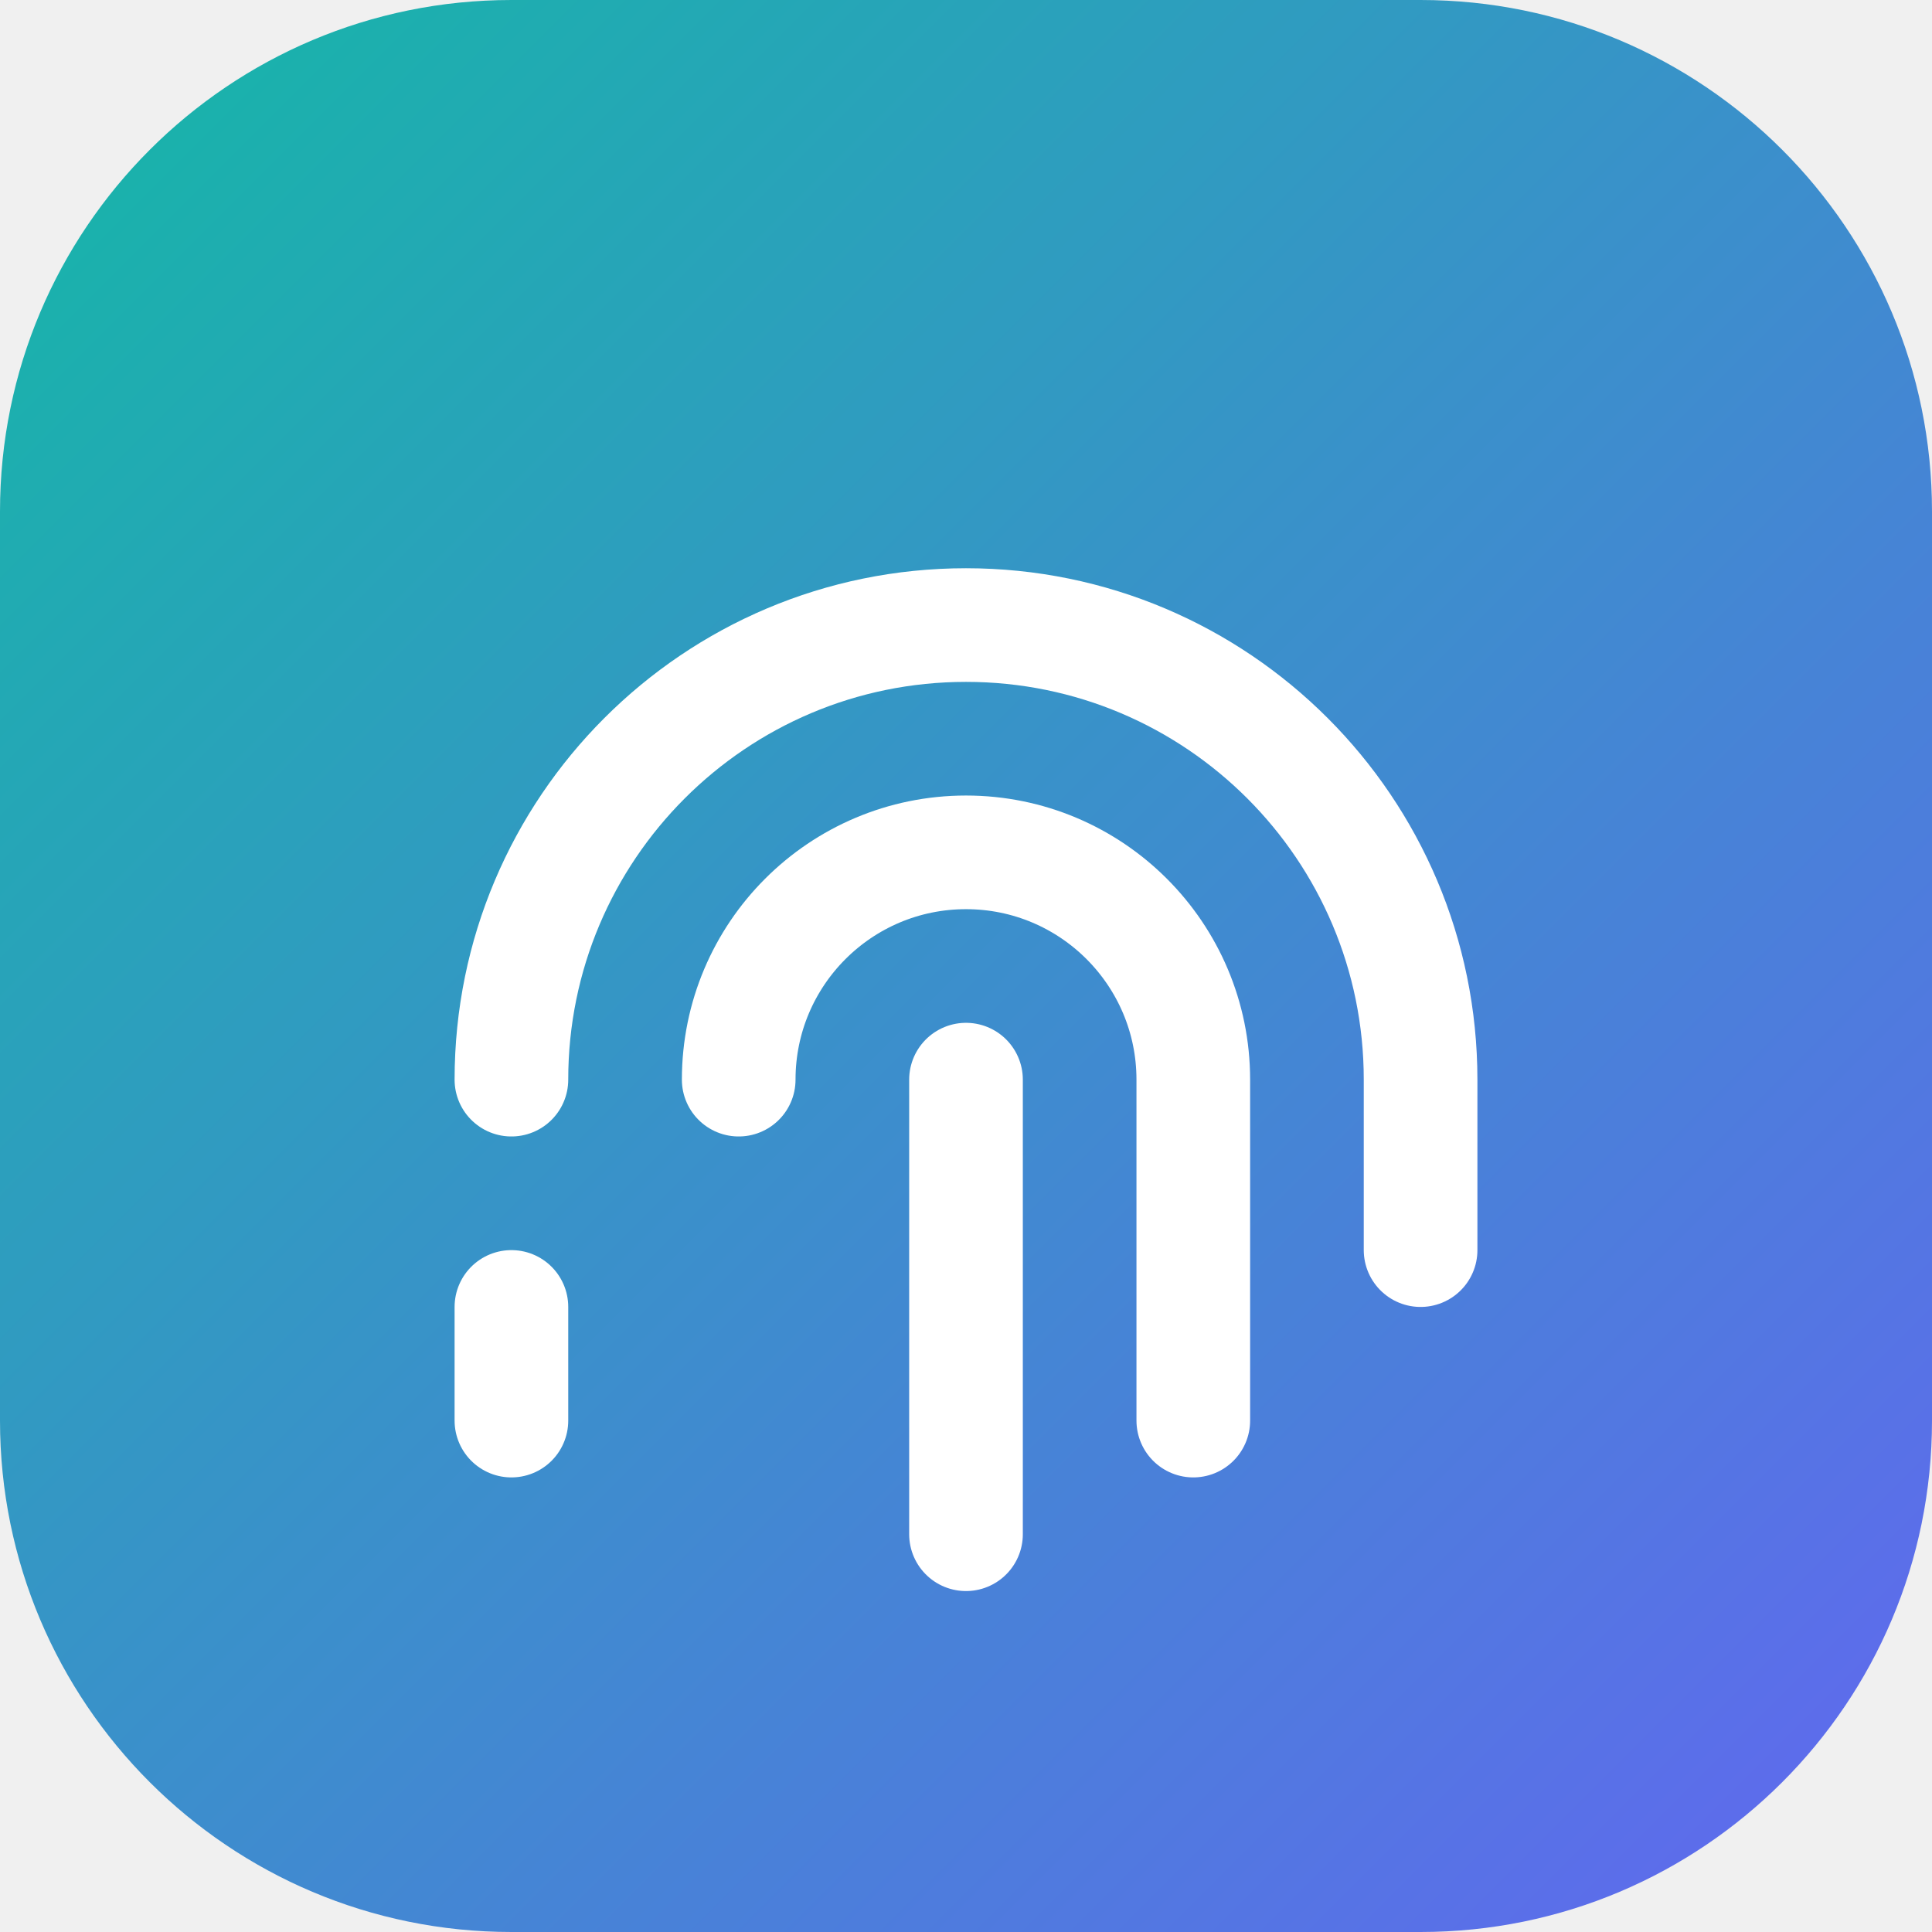
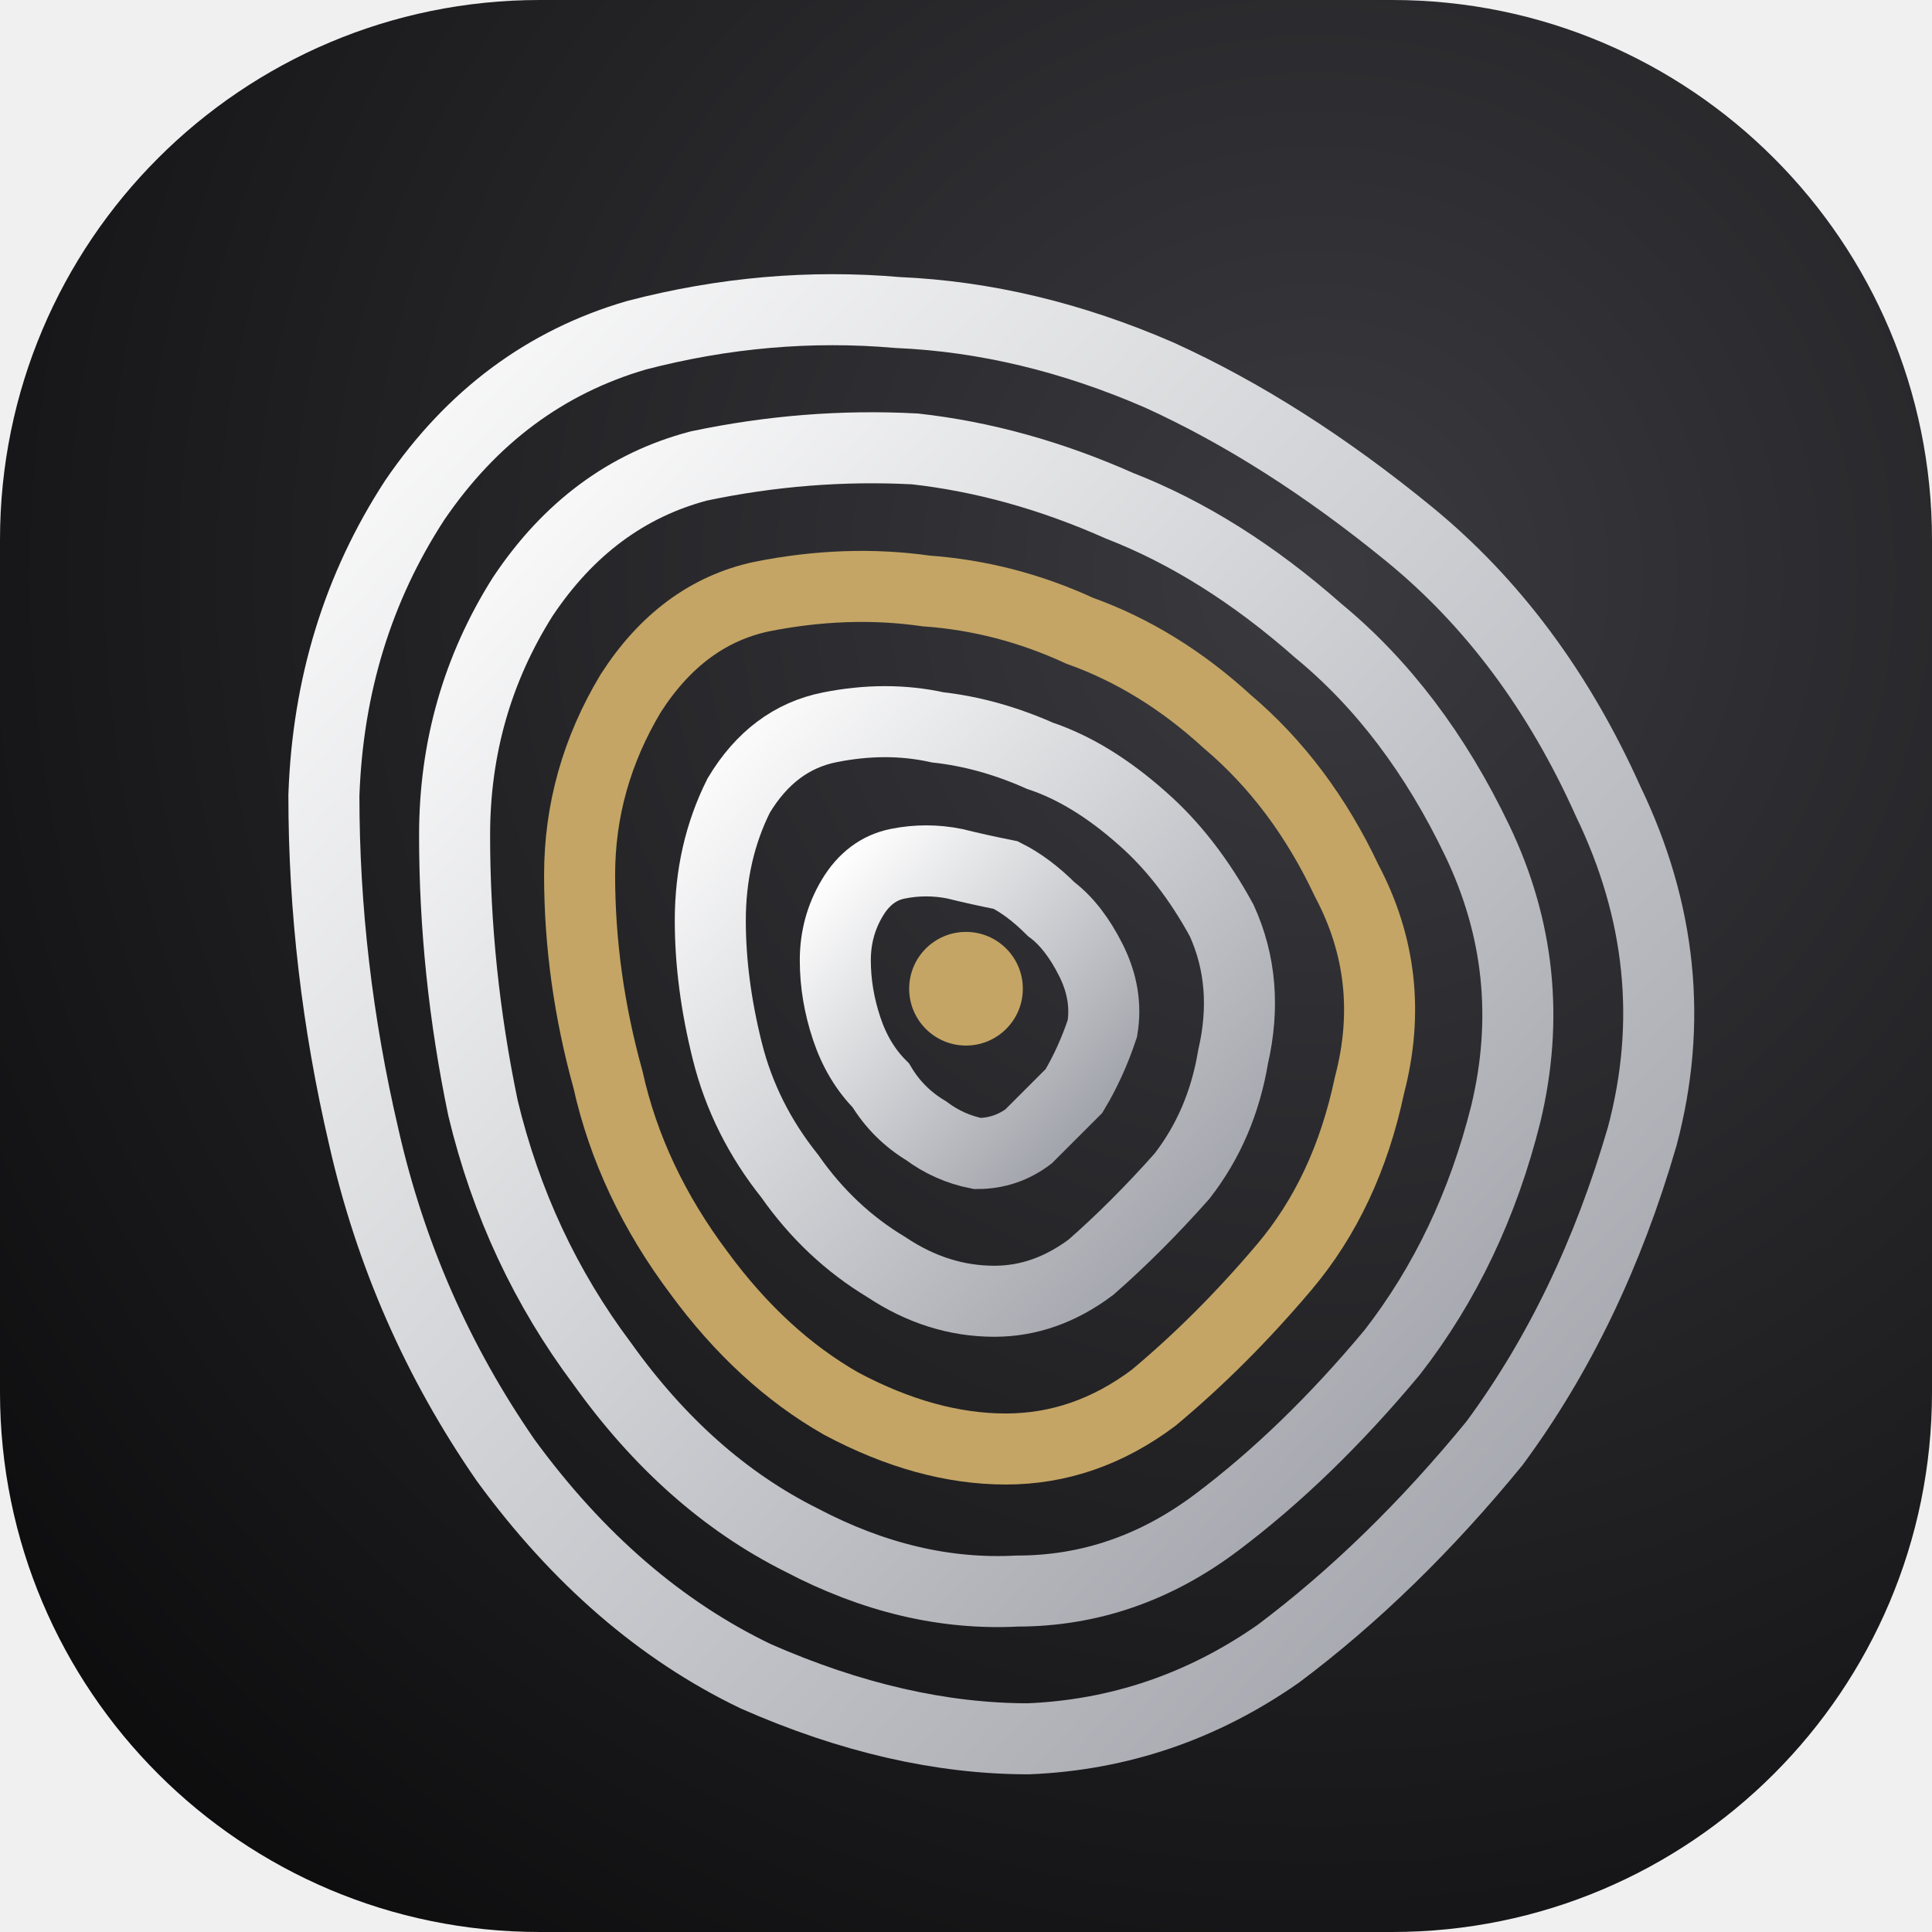
- <svg xmlns="http://www.w3.org/2000/svg" width="128" height="128" viewBox="0 0 34 34">
+ <svg xmlns="http://www.w3.org/2000/svg" width="256" height="256" viewBox="0 0 34 34" aria-hidden="true">
  <defs>
-     <linearGradient id="g" x1="0" y1="0" x2="1" y2="1">
-       <stop offset="0" stop-color="#14b8a6" />
-       <stop offset="1" stop-color="#6366f1" />
+     <linearGradient id="tpmkf" x1="0" y1="0" x2="1" y2="1">
+       <stop offset="0" stop-color="#ffffff" />
+       <stop offset="1" stop-color="#9a9ca4" />
    </linearGradient>
+     <radialGradient id="tpmbf" cx="68%" cy="30%" r="90%">
+       <stop offset="0" stop-color="#3a3a3f" />
+       <stop offset="1" stop-color="#0b0b0c" />
+     </radialGradient>
  </defs>
-   <rect width="34" height="34" rx="9" fill="url(#g)" />
-   <g fill="none" stroke="#fff" stroke-width="2" stroke-linecap="round">
-     <path d="M9 19a8 8 0 0116 0v3" />
-     <path d="M13 19a4 4 0 018 0v6" />
-     <path d="M17 19v8" />
-     <path d="M9 23v2" />
+   <rect width="34" height="34" rx="9.5" fill="url(#tpmbf)" />
+   <g fill="none" stroke-width="1.25" stroke-linecap="round">
+     <path d="M19.2 16.9Q19.5 17.5 19.4 18.1Q19.2 18.7 18.9 19.2Q18.5 19.6 18.1 20.0Q17.7 20.3 17.2 20.3Q16.7 20.2 16.3 19.9Q15.8 19.6 15.5 19.1Q15.1 18.7 14.9 18.1Q14.7 17.5 14.7 16.9Q14.7 16.3 15.0 15.8Q15.3 15.3 15.8 15.2Q16.3 15.1 16.8 15.2Q17.2 15.3 17.7 15.4Q18.1 15.6 18.5 16.0Q18.9 16.3 19.2 16.9Z" stroke="url(#tpmkf)" />
+     <path d="M21.5 16.2Q22.0 17.3 21.7 18.6Q21.5 19.8 20.8 20.7Q20.0 21.6 19.2 22.3Q18.4 22.9 17.5 22.9Q16.5 22.9 15.6 22.3Q14.6 21.7 13.9 20.7Q13.1 19.7 12.8 18.5Q12.5 17.3 12.5 16.2Q12.5 15.0 13.0 14.0Q13.6 13.0 14.6 12.8Q15.6 12.6 16.5 12.8Q17.4 12.9 18.3 13.3Q19.2 13.6 20.1 14.4Q20.9 15.1 21.5 16.2Z" stroke="url(#tpmkf)" />
+     <path d="M23.7 15.5Q24.6 17.2 24.1 19.1Q23.7 21.0 22.6 22.3Q21.5 23.6 20.3 24.6Q19.1 25.5 17.7 25.5Q16.3 25.5 14.8 24.7Q13.4 23.9 12.3 22.4Q11.1 20.8 10.7 19.0Q10.2 17.2 10.2 15.4Q10.2 13.7 11.1 12.2Q12.0 10.8 13.4 10.5Q14.9 10.2 16.3 10.4Q17.7 10.5 19.0 11.1Q20.4 11.6 21.6 12.7Q22.9 13.8 23.7 15.5Z" stroke="#c4a565" />
+     <path d="M26.0 14.8Q27.1 17.1 26.5 19.6Q25.9 22.0 24.5 23.8Q23.0 25.6 21.4 26.8Q19.8 28.0 17.9 28.0Q16.0 28.1 14.1 27.1Q12.1 26.1 10.6 24.0Q9.1 22.0 8.5 19.5Q8.0 17.1 8.0 14.7Q8.0 12.4 9.2 10.5Q10.4 8.7 12.3 8.2Q14.2 7.8 16.1 7.9Q17.9 8.1 19.7 8.9Q21.5 9.6 23.2 11.1Q24.9 12.5 26.0 14.8Z" stroke="url(#tpmkf)" />
+     <path d="M28.3 14.1Q29.7 17.0 28.9 20.0Q28.0 23.1 26.3 25.4Q24.5 27.6 22.5 29.1Q20.5 30.5 18.1 30.6Q15.8 30.6 13.3 29.5Q10.8 28.3 8.9 25.7Q7.1 23.1 6.4 20.0Q5.7 17.0 5.7 14.0Q5.8 11.1 7.3 8.8Q8.8 6.6 11.2 5.9Q13.5 5.3 15.8 5.5Q18.1 5.6 20.4 6.6Q22.6 7.6 24.8 9.4Q27.0 11.2 28.3 14.1Z" stroke="url(#tpmkf)" />
  </g>
+   <circle cx="17" cy="17.4" r="1" fill="#c4a565" />
</svg>
